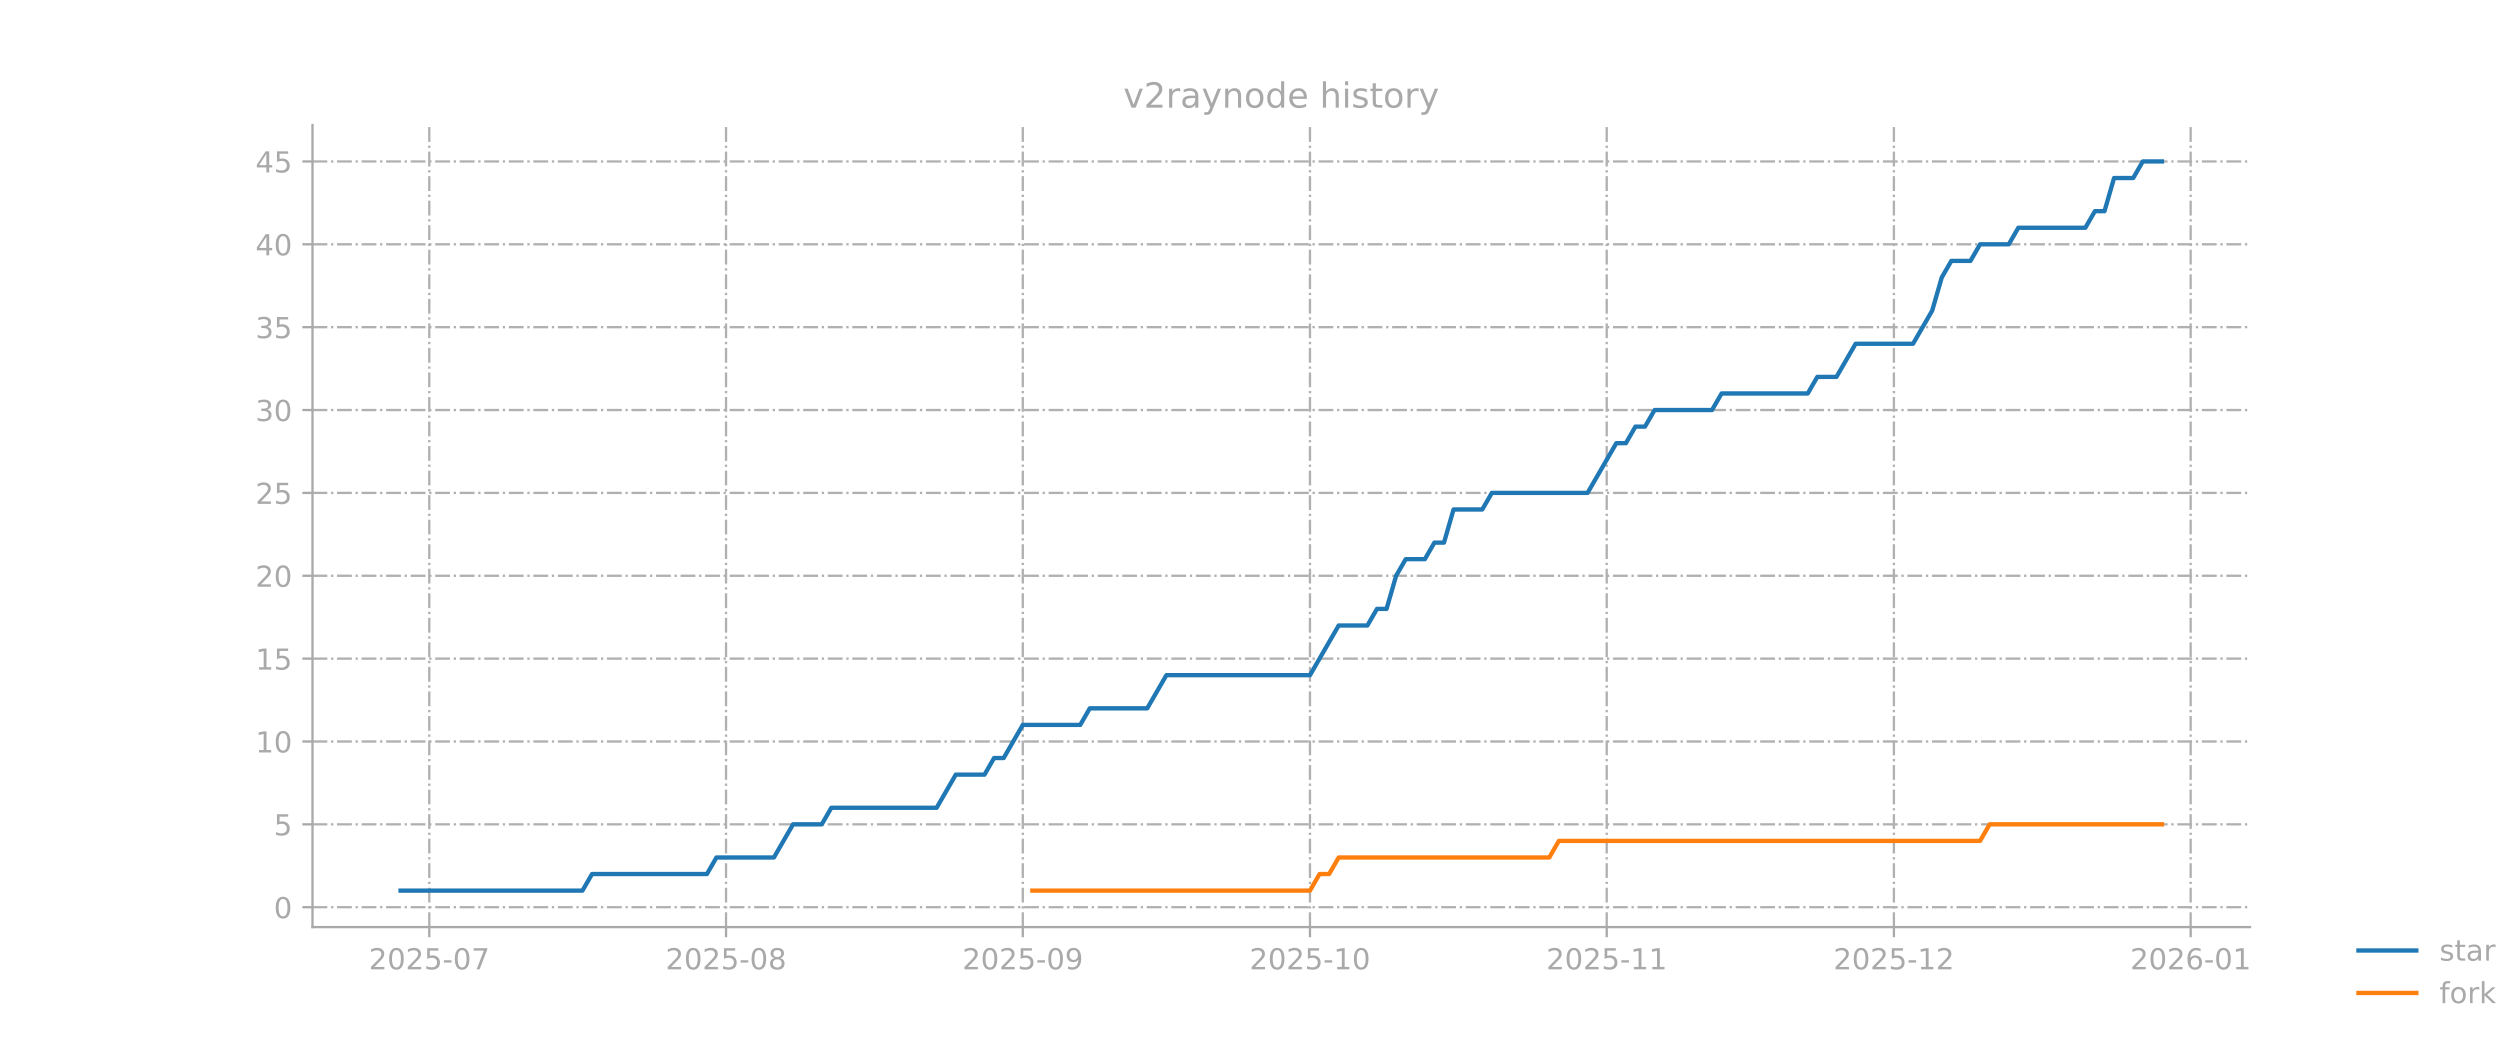
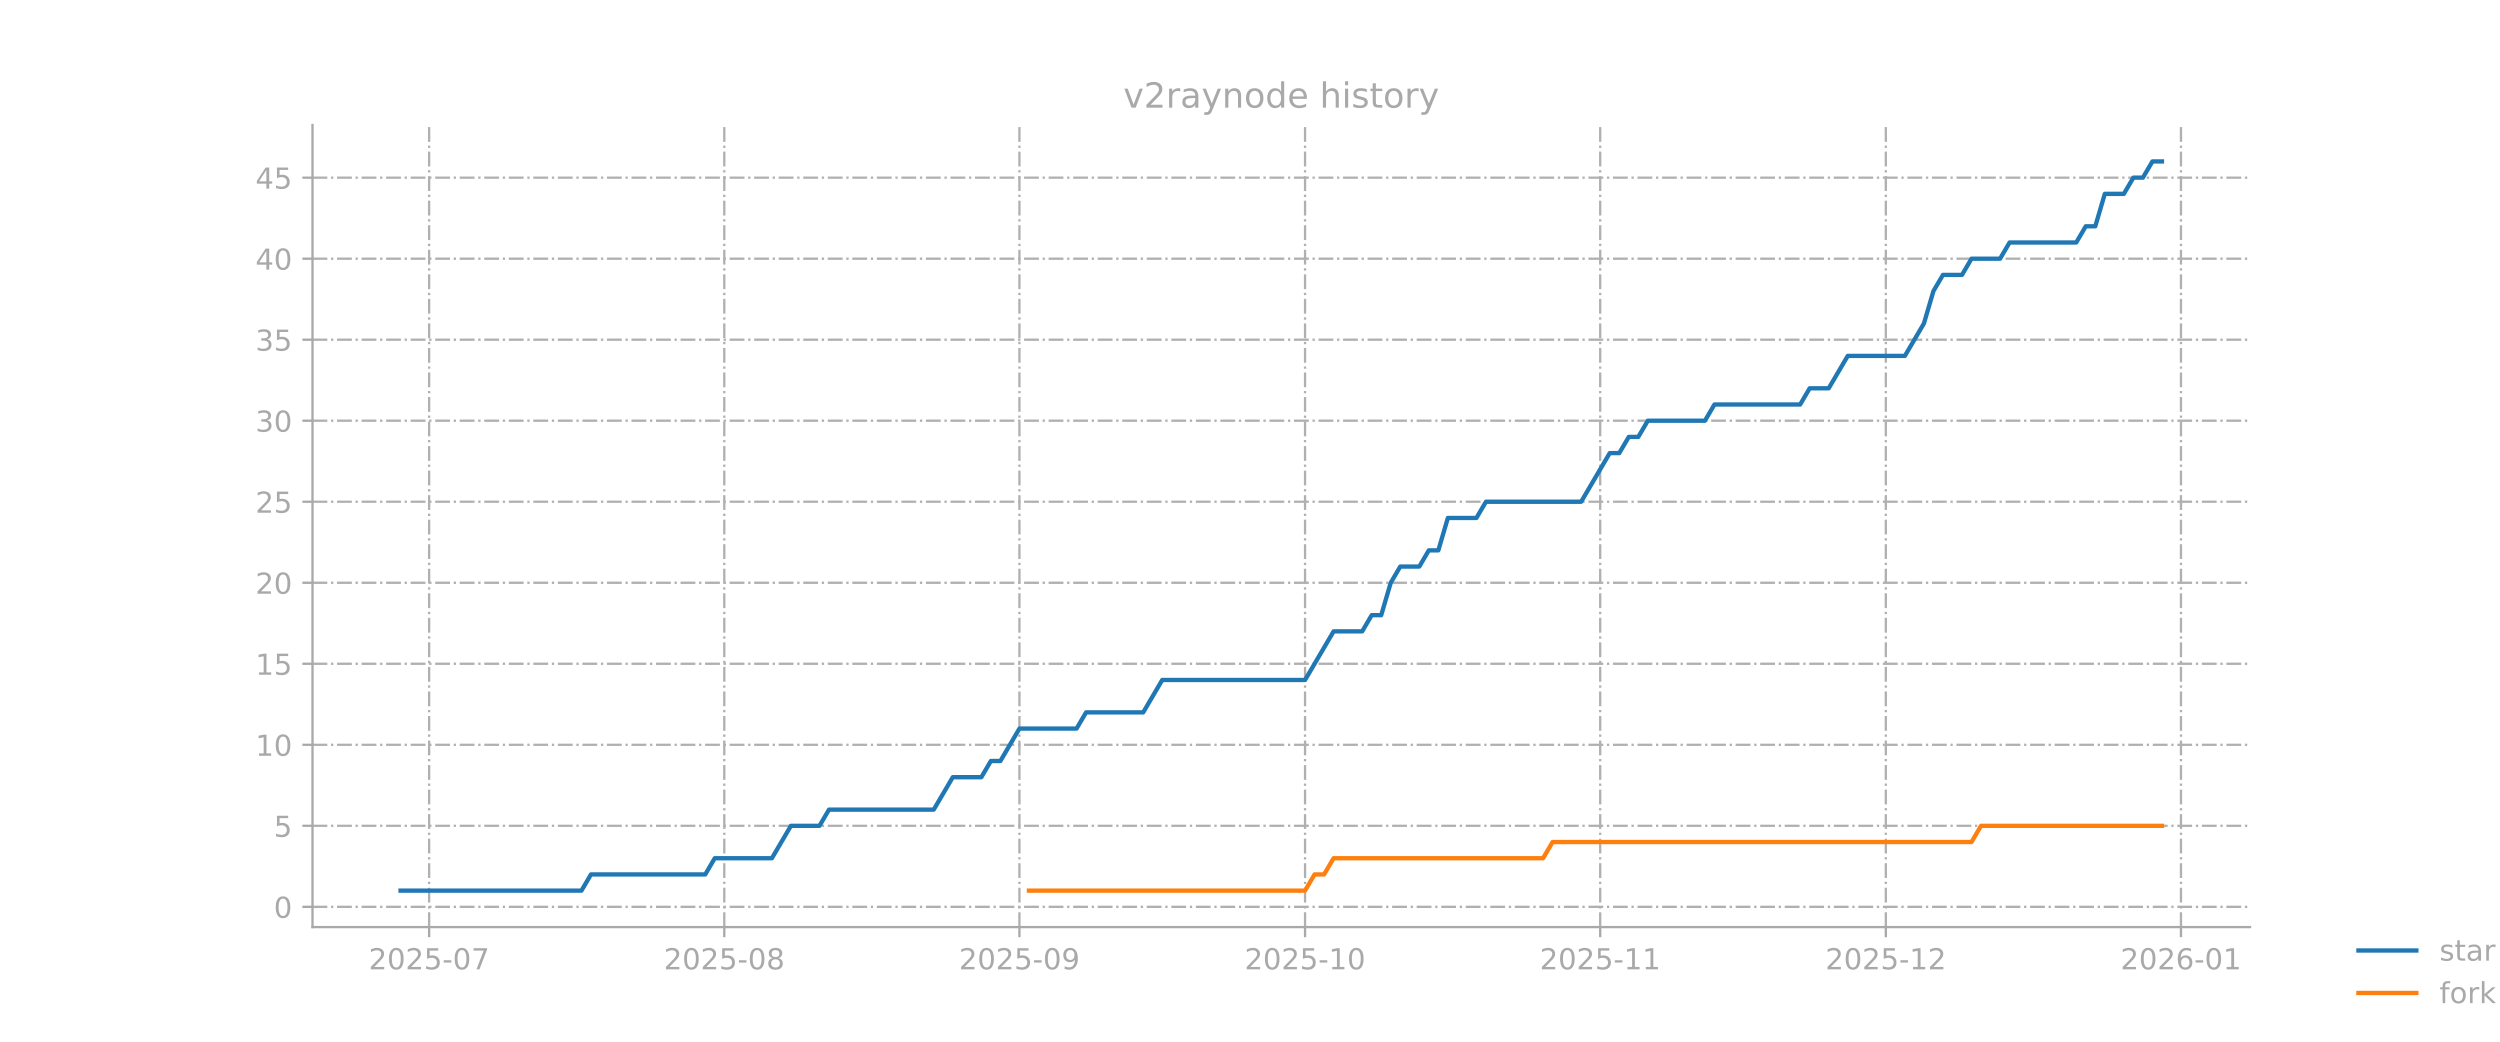
<svg xmlns="http://www.w3.org/2000/svg" xmlns:xlink="http://www.w3.org/1999/xlink" width="864pt" height="360pt" viewBox="0 0 864 360" version="1.1">
  <defs>
    <style type="text/css">*{stroke-linejoin: round; stroke-linecap: butt}</style>
  </defs>
  <g id="figure_1">
    <g id="patch_1">
      <path d="M 0 360  L 864 360  L 864 0  L 0 0  L 0 360  z " style="fill: none; opacity: 0" />
    </g>
    <g id="axes_1">
      <g id="patch_2">
        <path d="M 108 320.4  L 777.6 320.4  L 777.6 43.2  L 108 43.2  L 108 320.4  z " style="fill: none; opacity: 0" />
      </g>
      <g id="matplotlib.axis_1">
        <g id="xtick_1">
          <g id="line2d_1">
-             <path d="M 148.361 320.4  L 148.361 43.2  " clip-path="url(#p8a62790628)" style="fill: none; stroke-dasharray: 5.12,1.28,0.8,1.28; stroke-dashoffset: 0; stroke: #b0b0b0; stroke-width: 0.8" />
+             <path d="M 148.308 320.4  L 148.308 43.2  " clip-path="url(#pbd1500bad2)" style="fill: none; stroke-dasharray: 5.12,1.28,0.8,1.28; stroke-dashoffset: 0; stroke: #b0b0b0; stroke-width: 0.8" />
          </g>
          <g id="line2d_2">
            <defs>
-               <path id="m067565dea6" d="M 0 0  L 0 3.5  " style="stroke: #a9a9a9; stroke-width: 0.8" />
+               <path id="m9be3bf4bdf" d="M 0 0  L 0 3.5  " style="stroke: #a9a9a9; stroke-width: 0.8" />
            </defs>
            <g>
-               <use xlink:href="#m067565dea6" x="148.361" y="320.4" style="fill: #a9a9a9; stroke: #a9a9a9; stroke-width: 0.8" />
+               <use xlink:href="#m9be3bf4bdf" x="148.308" y="320.4" style="fill: #a9a9a9; stroke: #a9a9a9; stroke-width: 0.8" />
            </g>
          </g>
          <g id="text_1">
-             <g style="fill: #a9a9a9" transform="translate(127.4699 334.9984) scale(0.1 -0.1)">
+             <g style="fill: #a9a9a9" transform="translate(127.4162 334.9984) scale(0.1 -0.1)">
              <defs>
                <path id="DejaVuSans-32" d="M 1228 531  L 3431 531  L 3431 0  L 469 0  L 469 531  Q 828 903 1448 1529  Q 2069 2156 2228 2338  Q 2531 2678 2651 2914  Q 2772 3150 2772 3378  Q 2772 3750 2511 3984  Q 2250 4219 1831 4219  Q 1534 4219 1204 4116  Q 875 4013 500 3803  L 500 4441  Q 881 4594 1212 4672  Q 1544 4750 1819 4750  Q 2544 4750 2975 4387  Q 3406 4025 3406 3419  Q 3406 3131 3298 2873  Q 3191 2616 2906 2266  Q 2828 2175 2409 1742  Q 1991 1309 1228 531  z " transform="scale(0.015625)" />
                <path id="DejaVuSans-30" d="M 2034 4250  Q 1547 4250 1301 3770  Q 1056 3291 1056 2328  Q 1056 1369 1301 889  Q 1547 409 2034 409  Q 2525 409 2770 889  Q 3016 1369 3016 2328  Q 3016 3291 2770 3770  Q 2525 4250 2034 4250  z M 2034 4750  Q 2819 4750 3233 4129  Q 3647 3509 3647 2328  Q 3647 1150 3233 529  Q 2819 -91 2034 -91  Q 1250 -91 836 529  Q 422 1150 422 2328  Q 422 3509 836 4129  Q 1250 4750 2034 4750  z " transform="scale(0.015625)" />
                <path id="DejaVuSans-35" d="M 691 4666  L 3169 4666  L 3169 4134  L 1269 4134  L 1269 2991  Q 1406 3038 1543 3061  Q 1681 3084 1819 3084  Q 2600 3084 3056 2656  Q 3513 2228 3513 1497  Q 3513 744 3044 326  Q 2575 -91 1722 -91  Q 1428 -91 1123 -41  Q 819 9 494 109  L 494 744  Q 775 591 1075 516  Q 1375 441 1709 441  Q 2250 441 2565 725  Q 2881 1009 2881 1497  Q 2881 1984 2565 2268  Q 2250 2553 1709 2553  Q 1456 2553 1204 2497  Q 953 2441 691 2322  L 691 4666  z " transform="scale(0.015625)" />
                <path id="DejaVuSans-2d" d="M 313 2009  L 1997 2009  L 1997 1497  L 313 1497  L 313 2009  z " transform="scale(0.015625)" />
                <path id="DejaVuSans-37" d="M 525 4666  L 3525 4666  L 3525 4397  L 1831 0  L 1172 0  L 2766 4134  L 525 4134  L 525 4666  z " transform="scale(0.015625)" />
              </defs>
              <use xlink:href="#DejaVuSans-32" />
              <use xlink:href="#DejaVuSans-30" transform="translate(63.62305 0)" />
              <use xlink:href="#DejaVuSans-32" transform="translate(127.2461 0)" />
              <use xlink:href="#DejaVuSans-35" transform="translate(190.8691 0)" />
              <use xlink:href="#DejaVuSans-2d" transform="translate(254.4922 0)" />
              <use xlink:href="#DejaVuSans-30" transform="translate(290.5762 0)" />
              <use xlink:href="#DejaVuSans-37" transform="translate(354.1992 0)" />
            </g>
          </g>
        </g>
        <g id="xtick_2">
          <g id="line2d_3">
-             <path d="M 250.919 320.4  L 250.919 43.2  " clip-path="url(#p8a62790628)" style="fill: none; stroke-dasharray: 5.12,1.28,0.8,1.28; stroke-dashoffset: 0; stroke: #b0b0b0; stroke-width: 0.8" />
+             <path d="M 250.311 320.4  L 250.311 43.2  " clip-path="url(#pbd1500bad2)" style="fill: none; stroke-dasharray: 5.12,1.28,0.8,1.28; stroke-dashoffset: 0; stroke: #b0b0b0; stroke-width: 0.8" />
          </g>
          <g id="line2d_4">
            <g>
-               <use xlink:href="#m067565dea6" x="250.919" y="320.4" style="fill: #a9a9a9; stroke: #a9a9a9; stroke-width: 0.8" />
+               <use xlink:href="#m9be3bf4bdf" x="250.311" y="320.4" style="fill: #a9a9a9; stroke: #a9a9a9; stroke-width: 0.8" />
            </g>
          </g>
          <g id="text_2">
-             <g style="fill: #a9a9a9" transform="translate(230.0272 334.9984) scale(0.1 -0.1)">
+             <g style="fill: #a9a9a9" transform="translate(229.4192 334.9984) scale(0.1 -0.1)">
              <defs>
                <path id="DejaVuSans-38" d="M 2034 2216  Q 1584 2216 1326 1975  Q 1069 1734 1069 1313  Q 1069 891 1326 650  Q 1584 409 2034 409  Q 2484 409 2743 651  Q 3003 894 3003 1313  Q 3003 1734 2745 1975  Q 2488 2216 2034 2216  z M 1403 2484  Q 997 2584 770 2862  Q 544 3141 544 3541  Q 544 4100 942 4425  Q 1341 4750 2034 4750  Q 2731 4750 3128 4425  Q 3525 4100 3525 3541  Q 3525 3141 3298 2862  Q 3072 2584 2669 2484  Q 3125 2378 3379 2068  Q 3634 1759 3634 1313  Q 3634 634 3220 271  Q 2806 -91 2034 -91  Q 1263 -91 848 271  Q 434 634 434 1313  Q 434 1759 690 2068  Q 947 2378 1403 2484  z M 1172 3481  Q 1172 3119 1398 2916  Q 1625 2713 2034 2713  Q 2441 2713 2670 2916  Q 2900 3119 2900 3481  Q 2900 3844 2670 4047  Q 2441 4250 2034 4250  Q 1625 4250 1398 4047  Q 1172 3844 1172 3481  z " transform="scale(0.015625)" />
              </defs>
              <use xlink:href="#DejaVuSans-32" />
              <use xlink:href="#DejaVuSans-30" transform="translate(63.62305 0)" />
              <use xlink:href="#DejaVuSans-32" transform="translate(127.2461 0)" />
              <use xlink:href="#DejaVuSans-35" transform="translate(190.8691 0)" />
              <use xlink:href="#DejaVuSans-2d" transform="translate(254.4922 0)" />
              <use xlink:href="#DejaVuSans-30" transform="translate(290.5762 0)" />
              <use xlink:href="#DejaVuSans-38" transform="translate(354.1992 0)" />
            </g>
          </g>
        </g>
        <g id="xtick_3">
          <g id="line2d_5">
-             <path d="M 353.476 320.4  L 353.476 43.2  " clip-path="url(#p8a62790628)" style="fill: none; stroke-dasharray: 5.12,1.28,0.8,1.28; stroke-dashoffset: 0; stroke: #b0b0b0; stroke-width: 0.8" />
+             <path d="M 352.314 320.4  L 352.314 43.2  " clip-path="url(#pbd1500bad2)" style="fill: none; stroke-dasharray: 5.12,1.28,0.8,1.28; stroke-dashoffset: 0; stroke: #b0b0b0; stroke-width: 0.8" />
          </g>
          <g id="line2d_6">
            <g>
-               <use xlink:href="#m067565dea6" x="353.476" y="320.4" style="fill: #a9a9a9; stroke: #a9a9a9; stroke-width: 0.8" />
+               <use xlink:href="#m9be3bf4bdf" x="352.314" y="320.4" style="fill: #a9a9a9; stroke: #a9a9a9; stroke-width: 0.8" />
            </g>
          </g>
          <g id="text_3">
-             <g style="fill: #a9a9a9" transform="translate(332.5845 334.9984) scale(0.1 -0.1)">
+             <g style="fill: #a9a9a9" transform="translate(331.4221 334.9984) scale(0.1 -0.1)">
              <defs>
                <path id="DejaVuSans-39" d="M 703 97  L 703 672  Q 941 559 1184 500  Q 1428 441 1663 441  Q 2288 441 2617 861  Q 2947 1281 2994 2138  Q 2813 1869 2534 1725  Q 2256 1581 1919 1581  Q 1219 1581 811 2004  Q 403 2428 403 3163  Q 403 3881 828 4315  Q 1253 4750 1959 4750  Q 2769 4750 3195 4129  Q 3622 3509 3622 2328  Q 3622 1225 3098 567  Q 2575 -91 1691 -91  Q 1453 -91 1209 -44  Q 966 3 703 97  z M 1959 2075  Q 2384 2075 2632 2365  Q 2881 2656 2881 3163  Q 2881 3666 2632 3958  Q 2384 4250 1959 4250  Q 1534 4250 1286 3958  Q 1038 3666 1038 3163  Q 1038 2656 1286 2365  Q 1534 2075 1959 2075  z " transform="scale(0.015625)" />
              </defs>
              <use xlink:href="#DejaVuSans-32" />
              <use xlink:href="#DejaVuSans-30" transform="translate(63.62305 0)" />
              <use xlink:href="#DejaVuSans-32" transform="translate(127.2461 0)" />
              <use xlink:href="#DejaVuSans-35" transform="translate(190.8691 0)" />
              <use xlink:href="#DejaVuSans-2d" transform="translate(254.4922 0)" />
              <use xlink:href="#DejaVuSans-30" transform="translate(290.5762 0)" />
              <use xlink:href="#DejaVuSans-39" transform="translate(354.1992 0)" />
            </g>
          </g>
        </g>
        <g id="xtick_4">
          <g id="line2d_7">
-             <path d="M 452.725 320.4  L 452.725 43.2  " clip-path="url(#p8a62790628)" style="fill: none; stroke-dasharray: 5.12,1.28,0.8,1.28; stroke-dashoffset: 0; stroke: #b0b0b0; stroke-width: 0.8" />
+             <path d="M 451.026 320.4  L 451.026 43.2  " clip-path="url(#pbd1500bad2)" style="fill: none; stroke-dasharray: 5.12,1.28,0.8,1.28; stroke-dashoffset: 0; stroke: #b0b0b0; stroke-width: 0.8" />
          </g>
          <g id="line2d_8">
            <g>
-               <use xlink:href="#m067565dea6" x="452.725" y="320.4" style="fill: #a9a9a9; stroke: #a9a9a9; stroke-width: 0.8" />
+               <use xlink:href="#m9be3bf4bdf" x="451.026" y="320.4" style="fill: #a9a9a9; stroke: #a9a9a9; stroke-width: 0.8" />
            </g>
          </g>
          <g id="text_4">
-             <g style="fill: #a9a9a9" transform="translate(431.8335 334.9984) scale(0.1 -0.1)">
+             <g style="fill: #a9a9a9" transform="translate(430.1346 334.9984) scale(0.1 -0.1)">
              <defs>
                <path id="DejaVuSans-31" d="M 794 531  L 1825 531  L 1825 4091  L 703 3866  L 703 4441  L 1819 4666  L 2450 4666  L 2450 531  L 3481 531  L 3481 0  L 794 0  L 794 531  z " transform="scale(0.015625)" />
              </defs>
              <use xlink:href="#DejaVuSans-32" />
              <use xlink:href="#DejaVuSans-30" transform="translate(63.62305 0)" />
              <use xlink:href="#DejaVuSans-32" transform="translate(127.2461 0)" />
              <use xlink:href="#DejaVuSans-35" transform="translate(190.8691 0)" />
              <use xlink:href="#DejaVuSans-2d" transform="translate(254.4922 0)" />
              <use xlink:href="#DejaVuSans-31" transform="translate(290.5762 0)" />
              <use xlink:href="#DejaVuSans-30" transform="translate(354.1992 0)" />
            </g>
          </g>
        </g>
        <g id="xtick_5">
          <g id="line2d_9">
-             <path d="M 555.282 320.4  L 555.282 43.2  " clip-path="url(#p8a62790628)" style="fill: none; stroke-dasharray: 5.12,1.28,0.8,1.28; stroke-dashoffset: 0; stroke: #b0b0b0; stroke-width: 0.8" />
+             <path d="M 553.029 320.4  L 553.029 43.2  " clip-path="url(#pbd1500bad2)" style="fill: none; stroke-dasharray: 5.12,1.28,0.8,1.28; stroke-dashoffset: 0; stroke: #b0b0b0; stroke-width: 0.8" />
          </g>
          <g id="line2d_10">
            <g>
-               <use xlink:href="#m067565dea6" x="555.282" y="320.4" style="fill: #a9a9a9; stroke: #a9a9a9; stroke-width: 0.8" />
+               <use xlink:href="#m9be3bf4bdf" x="553.029" y="320.4" style="fill: #a9a9a9; stroke: #a9a9a9; stroke-width: 0.8" />
            </g>
          </g>
          <g id="text_5">
-             <g style="fill: #a9a9a9" transform="translate(534.3908 334.9984) scale(0.1 -0.1)">
+             <g style="fill: #a9a9a9" transform="translate(532.1376 334.9984) scale(0.1 -0.1)">
              <use xlink:href="#DejaVuSans-32" />
              <use xlink:href="#DejaVuSans-30" transform="translate(63.62305 0)" />
              <use xlink:href="#DejaVuSans-32" transform="translate(127.2461 0)" />
              <use xlink:href="#DejaVuSans-35" transform="translate(190.8691 0)" />
              <use xlink:href="#DejaVuSans-2d" transform="translate(254.4922 0)" />
              <use xlink:href="#DejaVuSans-31" transform="translate(290.5762 0)" />
              <use xlink:href="#DejaVuSans-31" transform="translate(354.1992 0)" />
            </g>
          </g>
        </g>
        <g id="xtick_6">
          <g id="line2d_11">
-             <path d="M 654.531 320.4  L 654.531 43.2  " clip-path="url(#p8a62790628)" style="fill: none; stroke-dasharray: 5.12,1.28,0.8,1.28; stroke-dashoffset: 0; stroke: #b0b0b0; stroke-width: 0.8" />
+             <path d="M 651.742 320.4  L 651.742 43.2  " clip-path="url(#pbd1500bad2)" style="fill: none; stroke-dasharray: 5.12,1.28,0.8,1.28; stroke-dashoffset: 0; stroke: #b0b0b0; stroke-width: 0.8" />
          </g>
          <g id="line2d_12">
            <g>
-               <use xlink:href="#m067565dea6" x="654.531" y="320.4" style="fill: #a9a9a9; stroke: #a9a9a9; stroke-width: 0.8" />
+               <use xlink:href="#m9be3bf4bdf" x="651.742" y="320.4" style="fill: #a9a9a9; stroke: #a9a9a9; stroke-width: 0.8" />
            </g>
          </g>
          <g id="text_6">
-             <g style="fill: #a9a9a9" transform="translate(633.6398 334.9984) scale(0.1 -0.1)">
+             <g style="fill: #a9a9a9" transform="translate(630.8501 334.9984) scale(0.1 -0.1)">
              <use xlink:href="#DejaVuSans-32" />
              <use xlink:href="#DejaVuSans-30" transform="translate(63.62305 0)" />
              <use xlink:href="#DejaVuSans-32" transform="translate(127.2461 0)" />
              <use xlink:href="#DejaVuSans-35" transform="translate(190.8691 0)" />
              <use xlink:href="#DejaVuSans-2d" transform="translate(254.4922 0)" />
              <use xlink:href="#DejaVuSans-31" transform="translate(290.5762 0)" />
              <use xlink:href="#DejaVuSans-32" transform="translate(354.1992 0)" />
            </g>
          </g>
        </g>
        <g id="xtick_7">
          <g id="line2d_13">
-             <path d="M 757.089 320.4  L 757.089 43.2  " clip-path="url(#p8a62790628)" style="fill: none; stroke-dasharray: 5.12,1.28,0.8,1.28; stroke-dashoffset: 0; stroke: #b0b0b0; stroke-width: 0.8" />
+             <path d="M 753.744 320.4  L 753.744 43.2  " clip-path="url(#pbd1500bad2)" style="fill: none; stroke-dasharray: 5.12,1.28,0.8,1.28; stroke-dashoffset: 0; stroke: #b0b0b0; stroke-width: 0.8" />
          </g>
          <g id="line2d_14">
            <g>
-               <use xlink:href="#m067565dea6" x="757.089" y="320.4" style="fill: #a9a9a9; stroke: #a9a9a9; stroke-width: 0.8" />
+               <use xlink:href="#m9be3bf4bdf" x="753.744" y="320.4" style="fill: #a9a9a9; stroke: #a9a9a9; stroke-width: 0.8" />
            </g>
          </g>
          <g id="text_7">
-             <g style="fill: #a9a9a9" transform="translate(736.1971 334.9984) scale(0.1 -0.1)">
+             <g style="fill: #a9a9a9" transform="translate(732.8531 334.9984) scale(0.1 -0.1)">
              <defs>
                <path id="DejaVuSans-36" d="M 2113 2584  Q 1688 2584 1439 2293  Q 1191 2003 1191 1497  Q 1191 994 1439 701  Q 1688 409 2113 409  Q 2538 409 2786 701  Q 3034 994 3034 1497  Q 3034 2003 2786 2293  Q 2538 2584 2113 2584  z M 3366 4563  L 3366 3988  Q 3128 4100 2886 4159  Q 2644 4219 2406 4219  Q 1781 4219 1451 3797  Q 1122 3375 1075 2522  Q 1259 2794 1537 2939  Q 1816 3084 2150 3084  Q 2853 3084 3261 2657  Q 3669 2231 3669 1497  Q 3669 778 3244 343  Q 2819 -91 2113 -91  Q 1303 -91 875 529  Q 447 1150 447 2328  Q 447 3434 972 4092  Q 1497 4750 2381 4750  Q 2619 4750 2861 4703  Q 3103 4656 3366 4563  z " transform="scale(0.015625)" />
              </defs>
              <use xlink:href="#DejaVuSans-32" />
              <use xlink:href="#DejaVuSans-30" transform="translate(63.62305 0)" />
              <use xlink:href="#DejaVuSans-32" transform="translate(127.2461 0)" />
              <use xlink:href="#DejaVuSans-36" transform="translate(190.8691 0)" />
              <use xlink:href="#DejaVuSans-2d" transform="translate(254.4922 0)" />
              <use xlink:href="#DejaVuSans-30" transform="translate(290.5762 0)" />
              <use xlink:href="#DejaVuSans-31" transform="translate(354.1992 0)" />
            </g>
          </g>
        </g>
      </g>
      <g id="matplotlib.axis_2">
        <g id="ytick_1">
          <g id="line2d_15">
-             <path d="M 108 313.527  L 777.6 313.527  " clip-path="url(#p8a62790628)" style="fill: none; stroke-dasharray: 5.12,1.28,0.8,1.28; stroke-dashoffset: 0; stroke: #b0b0b0; stroke-width: 0.8" />
+             <path d="M 108 313.4  L 777.6 313.4  " clip-path="url(#pbd1500bad2)" style="fill: none; stroke-dasharray: 5.12,1.28,0.8,1.28; stroke-dashoffset: 0; stroke: #b0b0b0; stroke-width: 0.8" />
          </g>
          <g id="line2d_16">
            <defs>
-               <path id="mff12e1a085" d="M 0 0  L -3.5 0  " style="stroke: #a9a9a9; stroke-width: 0.8" />
+               <path id="m3cf3a44588" d="M 0 0  L -3.5 0  " style="stroke: #a9a9a9; stroke-width: 0.8" />
            </defs>
            <g>
-               <use xlink:href="#mff12e1a085" x="108" y="313.527" style="fill: #a9a9a9; stroke: #a9a9a9; stroke-width: 0.8" />
+               <use xlink:href="#m3cf3a44588" x="108" y="313.4" style="fill: #a9a9a9; stroke: #a9a9a9; stroke-width: 0.8" />
            </g>
          </g>
          <g id="text_8">
-             <g style="fill: #a9a9a9" transform="translate(94.6375 317.3265) scale(0.1 -0.1)">
+             <g style="fill: #a9a9a9" transform="translate(94.6375 317.1992) scale(0.1 -0.1)">
              <use xlink:href="#DejaVuSans-30" />
            </g>
          </g>
        </g>
        <g id="ytick_2">
          <g id="line2d_17">
-             <path d="M 108 284.891  L 777.6 284.891  " clip-path="url(#p8a62790628)" style="fill: none; stroke-dasharray: 5.12,1.28,0.8,1.28; stroke-dashoffset: 0; stroke: #b0b0b0; stroke-width: 0.8" />
+             <path d="M 108 285.4  L 777.6 285.4  " clip-path="url(#pbd1500bad2)" style="fill: none; stroke-dasharray: 5.12,1.28,0.8,1.28; stroke-dashoffset: 0; stroke: #b0b0b0; stroke-width: 0.8" />
          </g>
          <g id="line2d_18">
            <g>
-               <use xlink:href="#mff12e1a085" x="108" y="284.891" style="fill: #a9a9a9; stroke: #a9a9a9; stroke-width: 0.8" />
+               <use xlink:href="#m3cf3a44588" x="108" y="285.4" style="fill: #a9a9a9; stroke: #a9a9a9; stroke-width: 0.8" />
            </g>
          </g>
          <g id="text_9">
-             <g style="fill: #a9a9a9" transform="translate(94.6375 288.6901) scale(0.1 -0.1)">
+             <g style="fill: #a9a9a9" transform="translate(94.6375 289.1992) scale(0.1 -0.1)">
              <use xlink:href="#DejaVuSans-35" />
            </g>
          </g>
        </g>
        <g id="ytick_3">
          <g id="line2d_19">
-             <path d="M 108 256.255  L 777.6 256.255  " clip-path="url(#p8a62790628)" style="fill: none; stroke-dasharray: 5.12,1.28,0.8,1.28; stroke-dashoffset: 0; stroke: #b0b0b0; stroke-width: 0.8" />
+             <path d="M 108 257.4  L 777.6 257.4  " clip-path="url(#pbd1500bad2)" style="fill: none; stroke-dasharray: 5.12,1.28,0.8,1.28; stroke-dashoffset: 0; stroke: #b0b0b0; stroke-width: 0.8" />
          </g>
          <g id="line2d_20">
            <g>
-               <use xlink:href="#mff12e1a085" x="108" y="256.255" style="fill: #a9a9a9; stroke: #a9a9a9; stroke-width: 0.8" />
+               <use xlink:href="#m3cf3a44588" x="108" y="257.4" style="fill: #a9a9a9; stroke: #a9a9a9; stroke-width: 0.8" />
            </g>
          </g>
          <g id="text_10">
-             <g style="fill: #a9a9a9" transform="translate(88.275 260.0538) scale(0.1 -0.1)">
+             <g style="fill: #a9a9a9" transform="translate(88.275 261.1992) scale(0.1 -0.1)">
              <use xlink:href="#DejaVuSans-31" />
              <use xlink:href="#DejaVuSans-30" transform="translate(63.62305 0)" />
            </g>
          </g>
        </g>
        <g id="ytick_4">
          <g id="line2d_21">
-             <path d="M 108 227.618  L 777.6 227.618  " clip-path="url(#p8a62790628)" style="fill: none; stroke-dasharray: 5.12,1.28,0.8,1.28; stroke-dashoffset: 0; stroke: #b0b0b0; stroke-width: 0.8" />
+             <path d="M 108 229.4  L 777.6 229.4  " clip-path="url(#pbd1500bad2)" style="fill: none; stroke-dasharray: 5.12,1.28,0.8,1.28; stroke-dashoffset: 0; stroke: #b0b0b0; stroke-width: 0.8" />
          </g>
          <g id="line2d_22">
            <g>
-               <use xlink:href="#mff12e1a085" x="108" y="227.618" style="fill: #a9a9a9; stroke: #a9a9a9; stroke-width: 0.8" />
+               <use xlink:href="#m3cf3a44588" x="108" y="229.4" style="fill: #a9a9a9; stroke: #a9a9a9; stroke-width: 0.8" />
            </g>
          </g>
          <g id="text_11">
-             <g style="fill: #a9a9a9" transform="translate(88.275 231.4174) scale(0.1 -0.1)">
+             <g style="fill: #a9a9a9" transform="translate(88.275 233.1992) scale(0.1 -0.1)">
              <use xlink:href="#DejaVuSans-31" />
              <use xlink:href="#DejaVuSans-35" transform="translate(63.62305 0)" />
            </g>
          </g>
        </g>
        <g id="ytick_5">
          <g id="line2d_23">
-             <path d="M 108 198.982  L 777.6 198.982  " clip-path="url(#p8a62790628)" style="fill: none; stroke-dasharray: 5.12,1.28,0.8,1.28; stroke-dashoffset: 0; stroke: #b0b0b0; stroke-width: 0.8" />
+             <path d="M 108 201.4  L 777.6 201.4  " clip-path="url(#pbd1500bad2)" style="fill: none; stroke-dasharray: 5.12,1.28,0.8,1.28; stroke-dashoffset: 0; stroke: #b0b0b0; stroke-width: 0.8" />
          </g>
          <g id="line2d_24">
            <g>
-               <use xlink:href="#mff12e1a085" x="108" y="198.982" style="fill: #a9a9a9; stroke: #a9a9a9; stroke-width: 0.8" />
+               <use xlink:href="#m3cf3a44588" x="108" y="201.4" style="fill: #a9a9a9; stroke: #a9a9a9; stroke-width: 0.8" />
            </g>
          </g>
          <g id="text_12">
-             <g style="fill: #a9a9a9" transform="translate(88.275 202.781) scale(0.1 -0.1)">
+             <g style="fill: #a9a9a9" transform="translate(88.275 205.1992) scale(0.1 -0.1)">
              <use xlink:href="#DejaVuSans-32" />
              <use xlink:href="#DejaVuSans-30" transform="translate(63.62305 0)" />
            </g>
          </g>
        </g>
        <g id="ytick_6">
          <g id="line2d_25">
-             <path d="M 108 170.345  L 777.6 170.345  " clip-path="url(#p8a62790628)" style="fill: none; stroke-dasharray: 5.12,1.28,0.8,1.28; stroke-dashoffset: 0; stroke: #b0b0b0; stroke-width: 0.8" />
+             <path d="M 108 173.4  L 777.6 173.4  " clip-path="url(#pbd1500bad2)" style="fill: none; stroke-dasharray: 5.12,1.28,0.8,1.28; stroke-dashoffset: 0; stroke: #b0b0b0; stroke-width: 0.8" />
          </g>
          <g id="line2d_26">
            <g>
-               <use xlink:href="#mff12e1a085" x="108" y="170.345" style="fill: #a9a9a9; stroke: #a9a9a9; stroke-width: 0.8" />
+               <use xlink:href="#m3cf3a44588" x="108" y="173.4" style="fill: #a9a9a9; stroke: #a9a9a9; stroke-width: 0.8" />
            </g>
          </g>
          <g id="text_13">
-             <g style="fill: #a9a9a9" transform="translate(88.275 174.1447) scale(0.1 -0.1)">
+             <g style="fill: #a9a9a9" transform="translate(88.275 177.1992) scale(0.1 -0.1)">
              <use xlink:href="#DejaVuSans-32" />
              <use xlink:href="#DejaVuSans-35" transform="translate(63.62305 0)" />
            </g>
          </g>
        </g>
        <g id="ytick_7">
          <g id="line2d_27">
-             <path d="M 108 141.709  L 777.6 141.709  " clip-path="url(#p8a62790628)" style="fill: none; stroke-dasharray: 5.12,1.28,0.8,1.28; stroke-dashoffset: 0; stroke: #b0b0b0; stroke-width: 0.8" />
+             <path d="M 108 145.4  L 777.6 145.4  " clip-path="url(#pbd1500bad2)" style="fill: none; stroke-dasharray: 5.12,1.28,0.8,1.28; stroke-dashoffset: 0; stroke: #b0b0b0; stroke-width: 0.8" />
          </g>
          <g id="line2d_28">
            <g>
-               <use xlink:href="#mff12e1a085" x="108" y="141.709" style="fill: #a9a9a9; stroke: #a9a9a9; stroke-width: 0.8" />
+               <use xlink:href="#m3cf3a44588" x="108" y="145.4" style="fill: #a9a9a9; stroke: #a9a9a9; stroke-width: 0.8" />
            </g>
          </g>
          <g id="text_14">
-             <g style="fill: #a9a9a9" transform="translate(88.275 145.5083) scale(0.1 -0.1)">
+             <g style="fill: #a9a9a9" transform="translate(88.275 149.1992) scale(0.1 -0.1)">
              <defs>
                <path id="DejaVuSans-33" d="M 2597 2516  Q 3050 2419 3304 2112  Q 3559 1806 3559 1356  Q 3559 666 3084 287  Q 2609 -91 1734 -91  Q 1441 -91 1130 -33  Q 819 25 488 141  L 488 750  Q 750 597 1062 519  Q 1375 441 1716 441  Q 2309 441 2620 675  Q 2931 909 2931 1356  Q 2931 1769 2642 2001  Q 2353 2234 1838 2234  L 1294 2234  L 1294 2753  L 1863 2753  Q 2328 2753 2575 2939  Q 2822 3125 2822 3475  Q 2822 3834 2567 4026  Q 2313 4219 1838 4219  Q 1578 4219 1281 4162  Q 984 4106 628 3988  L 628 4550  Q 988 4650 1302 4700  Q 1616 4750 1894 4750  Q 2613 4750 3031 4423  Q 3450 4097 3450 3541  Q 3450 3153 3228 2886  Q 3006 2619 2597 2516  z " transform="scale(0.015625)" />
              </defs>
              <use xlink:href="#DejaVuSans-33" />
              <use xlink:href="#DejaVuSans-30" transform="translate(63.62305 0)" />
            </g>
          </g>
        </g>
        <g id="ytick_8">
          <g id="line2d_29">
-             <path d="M 108 113.073  L 777.6 113.073  " clip-path="url(#p8a62790628)" style="fill: none; stroke-dasharray: 5.12,1.28,0.8,1.28; stroke-dashoffset: 0; stroke: #b0b0b0; stroke-width: 0.8" />
+             <path d="M 108 117.4  L 777.6 117.4  " clip-path="url(#pbd1500bad2)" style="fill: none; stroke-dasharray: 5.12,1.28,0.8,1.28; stroke-dashoffset: 0; stroke: #b0b0b0; stroke-width: 0.8" />
          </g>
          <g id="line2d_30">
            <g>
-               <use xlink:href="#mff12e1a085" x="108" y="113.073" style="fill: #a9a9a9; stroke: #a9a9a9; stroke-width: 0.8" />
+               <use xlink:href="#m3cf3a44588" x="108" y="117.4" style="fill: #a9a9a9; stroke: #a9a9a9; stroke-width: 0.8" />
            </g>
          </g>
          <g id="text_15">
-             <g style="fill: #a9a9a9" transform="translate(88.275 116.8719) scale(0.1 -0.1)">
+             <g style="fill: #a9a9a9" transform="translate(88.275 121.1992) scale(0.1 -0.1)">
              <use xlink:href="#DejaVuSans-33" />
              <use xlink:href="#DejaVuSans-35" transform="translate(63.62305 0)" />
            </g>
          </g>
        </g>
        <g id="ytick_9">
          <g id="line2d_31">
-             <path d="M 108 84.436  L 777.6 84.436  " clip-path="url(#p8a62790628)" style="fill: none; stroke-dasharray: 5.12,1.28,0.8,1.28; stroke-dashoffset: 0; stroke: #b0b0b0; stroke-width: 0.8" />
+             <path d="M 108 89.4  L 777.6 89.4  " clip-path="url(#pbd1500bad2)" style="fill: none; stroke-dasharray: 5.12,1.28,0.8,1.28; stroke-dashoffset: 0; stroke: #b0b0b0; stroke-width: 0.8" />
          </g>
          <g id="line2d_32">
            <g>
-               <use xlink:href="#mff12e1a085" x="108" y="84.436" style="fill: #a9a9a9; stroke: #a9a9a9; stroke-width: 0.8" />
+               <use xlink:href="#m3cf3a44588" x="108" y="89.4" style="fill: #a9a9a9; stroke: #a9a9a9; stroke-width: 0.8" />
            </g>
          </g>
          <g id="text_16">
-             <g style="fill: #a9a9a9" transform="translate(88.275 88.23558) scale(0.1 -0.1)">
+             <g style="fill: #a9a9a9" transform="translate(88.275 93.19922) scale(0.1 -0.1)">
              <defs>
                <path id="DejaVuSans-34" d="M 2419 4116  L 825 1625  L 2419 1625  L 2419 4116  z M 2253 4666  L 3047 4666  L 3047 1625  L 3713 1625  L 3713 1100  L 3047 1100  L 3047 0  L 2419 0  L 2419 1100  L 313 1100  L 313 1709  L 2253 4666  z " transform="scale(0.015625)" />
              </defs>
              <use xlink:href="#DejaVuSans-34" />
              <use xlink:href="#DejaVuSans-30" transform="translate(63.62305 0)" />
            </g>
          </g>
        </g>
        <g id="ytick_10">
          <g id="line2d_33">
-             <path d="M 108 55.8  L 777.6 55.8  " clip-path="url(#p8a62790628)" style="fill: none; stroke-dasharray: 5.12,1.28,0.8,1.28; stroke-dashoffset: 0; stroke: #b0b0b0; stroke-width: 0.8" />
+             <path d="M 108 61.4  L 777.6 61.4  " clip-path="url(#pbd1500bad2)" style="fill: none; stroke-dasharray: 5.12,1.28,0.8,1.28; stroke-dashoffset: 0; stroke: #b0b0b0; stroke-width: 0.8" />
          </g>
          <g id="line2d_34">
            <g>
-               <use xlink:href="#mff12e1a085" x="108" y="55.8" style="fill: #a9a9a9; stroke: #a9a9a9; stroke-width: 0.8" />
+               <use xlink:href="#m3cf3a44588" x="108" y="61.4" style="fill: #a9a9a9; stroke: #a9a9a9; stroke-width: 0.8" />
            </g>
          </g>
          <g id="text_17">
-             <g style="fill: #a9a9a9" transform="translate(88.275 59.59922) scale(0.1 -0.1)">
+             <g style="fill: #a9a9a9" transform="translate(88.275 65.19922) scale(0.1 -0.1)">
              <use xlink:href="#DejaVuSans-34" />
              <use xlink:href="#DejaVuSans-35" transform="translate(63.62305 0)" />
            </g>
          </g>
        </g>
      </g>
      <g id="line2d_35">
-         <path d="M 138.436 307.8  L 201.294 307.8  L 204.602 302.073  L 244.302 302.073  L 247.61 296.345  L 267.46 296.345  L 274.077 284.891  L 284.002 284.891  L 287.31 279.164  L 323.701 279.164  L 330.318 267.709  L 340.243 267.709  L 343.551 261.982  L 346.859 261.982  L 353.476 250.527  L 373.326 250.527  L 376.634 244.8  L 396.484 244.8  L 403.1 233.345  L 452.725 233.345  L 462.65 216.164  L 472.575 216.164  L 475.883 210.436  L 479.191 210.436  L 482.5 198.982  L 485.808 193.255  L 492.425 193.255  L 495.733 187.527  L 499.041 187.527  L 502.349 176.073  L 512.274 176.073  L 515.583 170.345  L 548.666 170.345  L 558.591 153.164  L 561.899 153.164  L 565.207 147.436  L 568.515 147.436  L 571.824 141.709  L 591.674 141.709  L 594.982 135.982  L 624.757 135.982  L 628.065 130.255  L 634.681 130.255  L 641.298 118.8  L 661.148 118.8  L 667.764 107.345  L 671.073 95.891  L 674.381 90.164  L 680.998 90.164  L 684.306 84.436  L 694.231 84.436  L 697.539 78.709  L 720.697 78.709  L 724.006 72.982  L 727.314 72.982  L 730.622 61.527  L 737.239 61.527  L 740.547 55.8  L 747.164 55.8  L 747.164 55.8  " clip-path="url(#p8a62790628)" style="fill: none; stroke: #1f77b4; stroke-width: 1.5; stroke-linecap: square" />
+         <path d="M 138.436 307.8  L 200.954 307.8  L 204.245 302.2  L 243.73 302.2  L 247.02 296.6  L 266.763 296.6  L 273.343 285.4  L 283.215 285.4  L 286.505 279.8  L 322.7 279.8  L 329.281 268.6  L 339.152 268.6  L 342.442 263  L 345.733 263  L 352.314 251.8  L 372.056 251.8  L 375.346 246.2  L 395.089 246.2  L 401.67 235  L 451.026 235  L 460.897 218.2  L 470.769 218.2  L 474.059 212.6  L 477.349 212.6  L 480.64 201.4  L 483.93 195.8  L 490.511 195.8  L 493.801 190.2  L 497.092 190.2  L 500.382 179  L 510.254 179  L 513.544 173.4  L 546.448 173.4  L 556.319 156.6  L 559.61 156.6  L 562.9 151  L 566.191 151  L 569.481 145.4  L 589.224 145.4  L 592.514 139.8  L 622.128 139.8  L 625.418 134.2  L 631.999 134.2  L 638.58 123  L 658.322 123  L 664.903 111.8  L 668.194 100.6  L 671.484 95  L 678.065 95  L 681.355 89.4  L 691.227 89.4  L 694.517 83.8  L 717.55 83.8  L 720.84 78.2  L 724.131 78.2  L 727.421 67  L 734.002 67  L 737.292 61.4  L 740.583 61.4  L 743.873 55.8  L 747.164 55.8  L 747.164 55.8  " clip-path="url(#pbd1500bad2)" style="fill: none; stroke: #1f77b4; stroke-width: 1.5; stroke-linecap: square" />
      </g>
      <g id="line2d_36">
-         <path d="M 356.784 307.8  L 360.092 307.8  L 363.401 307.8  L 366.709 307.8  L 370.017 307.8  L 373.326 307.8  L 376.634 307.8  L 379.942 307.8  L 383.251 307.8  L 386.559 307.8  L 389.867 307.8  L 393.175 307.8  L 396.484 307.8  L 399.792 307.8  L 403.1 307.8  L 406.409 307.8  L 409.717 307.8  L 413.025 307.8  L 416.334 307.8  L 419.642 307.8  L 422.95 307.8  L 426.258 307.8  L 429.567 307.8  L 432.875 307.8  L 436.183 307.8  L 439.492 307.8  L 442.8 307.8  L 446.108 307.8  L 449.417 307.8  L 452.725 307.8  L 456.033 302.073  L 459.342 302.073  L 462.65 296.345  L 465.958 296.345  L 469.266 296.345  L 472.575 296.345  L 475.883 296.345  L 479.191 296.345  L 482.5 296.345  L 485.808 296.345  L 489.116 296.345  L 492.425 296.345  L 495.733 296.345  L 499.041 296.345  L 502.349 296.345  L 505.658 296.345  L 508.966 296.345  L 512.274 296.345  L 515.583 296.345  L 518.891 296.345  L 522.199 296.345  L 525.508 296.345  L 528.816 296.345  L 532.124 296.345  L 535.432 296.345  L 538.741 290.618  L 542.049 290.618  L 545.357 290.618  L 548.666 290.618  L 551.974 290.618  L 555.282 290.618  L 558.591 290.618  L 561.899 290.618  L 565.207 290.618  L 568.515 290.618  L 571.824 290.618  L 575.132 290.618  L 578.44 290.618  L 581.749 290.618  L 585.057 290.618  L 588.365 290.618  L 591.674 290.618  L 594.982 290.618  L 598.29 290.618  L 601.598 290.618  L 604.907 290.618  L 608.215 290.618  L 611.523 290.618  L 614.832 290.618  L 618.14 290.618  L 621.448 290.618  L 624.757 290.618  L 628.065 290.618  L 631.373 290.618  L 634.681 290.618  L 637.99 290.618  L 641.298 290.618  L 644.606 290.618  L 647.915 290.618  L 651.223 290.618  L 654.531 290.618  L 657.84 290.618  L 661.148 290.618  L 664.456 290.618  L 667.764 290.618  L 671.073 290.618  L 674.381 290.618  L 677.689 290.618  L 680.998 290.618  L 684.306 290.618  L 687.614 284.891  L 690.923 284.891  L 694.231 284.891  L 697.539 284.891  L 700.847 284.891  L 704.156 284.891  L 707.464 284.891  L 710.772 284.891  L 714.081 284.891  L 717.389 284.891  L 720.697 284.891  L 724.006 284.891  L 727.314 284.891  L 730.622 284.891  L 733.93 284.891  L 737.239 284.891  L 740.547 284.891  L 743.855 284.891  L 747.164 284.891  " clip-path="url(#p8a62790628)" style="fill: none; stroke: #ff7f0e; stroke-width: 1.5; stroke-linecap: square" />
+         <path d="M 355.604 307.8  L 358.894 307.8  L 362.185 307.8  L 365.475 307.8  L 368.766 307.8  L 372.056 307.8  L 375.346 307.8  L 378.637 307.8  L 381.927 307.8  L 385.218 307.8  L 388.508 307.8  L 391.799 307.8  L 395.089 307.8  L 398.379 307.8  L 401.67 307.8  L 404.96 307.8  L 408.251 307.8  L 411.541 307.8  L 414.831 307.8  L 418.122 307.8  L 421.412 307.8  L 424.703 307.8  L 427.993 307.8  L 431.284 307.8  L 434.574 307.8  L 437.864 307.8  L 441.155 307.8  L 444.445 307.8  L 447.736 307.8  L 451.026 307.8  L 454.316 302.2  L 457.607 302.2  L 460.897 296.6  L 464.188 296.6  L 467.478 296.6  L 470.769 296.6  L 474.059 296.6  L 477.349 296.6  L 480.64 296.6  L 483.93 296.6  L 487.221 296.6  L 490.511 296.6  L 493.801 296.6  L 497.092 296.6  L 500.382 296.6  L 503.673 296.6  L 506.963 296.6  L 510.254 296.6  L 513.544 296.6  L 516.834 296.6  L 520.125 296.6  L 523.415 296.6  L 526.706 296.6  L 529.996 296.6  L 533.286 296.6  L 536.577 291  L 539.867 291  L 543.158 291  L 546.448 291  L 549.739 291  L 553.029 291  L 556.319 291  L 559.61 291  L 562.9 291  L 566.191 291  L 569.481 291  L 572.771 291  L 576.062 291  L 579.352 291  L 582.643 291  L 585.933 291  L 589.224 291  L 592.514 291  L 595.804 291  L 599.095 291  L 602.385 291  L 605.676 291  L 608.966 291  L 612.257 291  L 615.547 291  L 618.837 291  L 622.128 291  L 625.418 291  L 628.709 291  L 631.999 291  L 635.289 291  L 638.58 291  L 641.87 291  L 645.161 291  L 648.451 291  L 651.742 291  L 655.032 291  L 658.322 291  L 661.613 291  L 664.903 291  L 668.194 291  L 671.484 291  L 674.774 291  L 678.065 291  L 681.355 291  L 684.646 285.4  L 687.936 285.4  L 691.227 285.4  L 694.517 285.4  L 697.807 285.4  L 701.098 285.4  L 704.388 285.4  L 707.679 285.4  L 710.969 285.4  L 714.259 285.4  L 717.55 285.4  L 720.84 285.4  L 724.131 285.4  L 727.421 285.4  L 730.712 285.4  L 734.002 285.4  L 737.292 285.4  L 740.583 285.4  L 743.873 285.4  L 747.164 285.4  " clip-path="url(#pbd1500bad2)" style="fill: none; stroke: #ff7f0e; stroke-width: 1.5; stroke-linecap: square" />
      </g>
      <g id="patch_3">
        <path d="M 108 320.4  L 108 43.2  " style="fill: none; stroke: #a9a9a9; stroke-width: 0.8; stroke-linejoin: miter; stroke-linecap: square" />
      </g>
      <g id="patch_4">
        <path d="M 777.6 320.4  L 777.6 43.2  " style="fill: none" />
      </g>
      <g id="patch_5">
        <path d="M 108 320.4  L 777.6 320.4  " style="fill: none; stroke: #a9a9a9; stroke-width: 0.8; stroke-linejoin: miter; stroke-linecap: square" />
      </g>
      <g id="patch_6">
        <path d="M 108 43.2  L 777.6 43.2  " style="fill: none" />
      </g>
      <g id="text_18">
        <g style="fill: #a9a9a9" transform="translate(388.2188 37.2) scale(0.12 -0.12)">
          <defs>
            <path id="DejaVuSans-76" d="M 191 3500  L 800 3500  L 1894 563  L 2988 3500  L 3597 3500  L 2284 0  L 1503 0  L 191 3500  z " transform="scale(0.015625)" />
            <path id="DejaVuSans-72" d="M 2631 2963  Q 2534 3019 2420 3045  Q 2306 3072 2169 3072  Q 1681 3072 1420 2755  Q 1159 2438 1159 1844  L 1159 0  L 581 0  L 581 3500  L 1159 3500  L 1159 2956  Q 1341 3275 1631 3429  Q 1922 3584 2338 3584  Q 2397 3584 2469 3576  Q 2541 3569 2628 3553  L 2631 2963  z " transform="scale(0.015625)" />
            <path id="DejaVuSans-61" d="M 2194 1759  Q 1497 1759 1228 1600  Q 959 1441 959 1056  Q 959 750 1161 570  Q 1363 391 1709 391  Q 2188 391 2477 730  Q 2766 1069 2766 1631  L 2766 1759  L 2194 1759  z M 3341 1997  L 3341 0  L 2766 0  L 2766 531  Q 2569 213 2275 61  Q 1981 -91 1556 -91  Q 1019 -91 701 211  Q 384 513 384 1019  Q 384 1609 779 1909  Q 1175 2209 1959 2209  L 2766 2209  L 2766 2266  Q 2766 2663 2505 2880  Q 2244 3097 1772 3097  Q 1472 3097 1187 3025  Q 903 2953 641 2809  L 641 3341  Q 956 3463 1253 3523  Q 1550 3584 1831 3584  Q 2591 3584 2966 3190  Q 3341 2797 3341 1997  z " transform="scale(0.015625)" />
            <path id="DejaVuSans-79" d="M 2059 -325  Q 1816 -950 1584 -1140  Q 1353 -1331 966 -1331  L 506 -1331  L 506 -850  L 844 -850  Q 1081 -850 1212 -737  Q 1344 -625 1503 -206  L 1606 56  L 191 3500  L 800 3500  L 1894 763  L 2988 3500  L 3597 3500  L 2059 -325  z " transform="scale(0.015625)" />
            <path id="DejaVuSans-6e" d="M 3513 2113  L 3513 0  L 2938 0  L 2938 2094  Q 2938 2591 2744 2837  Q 2550 3084 2163 3084  Q 1697 3084 1428 2787  Q 1159 2491 1159 1978  L 1159 0  L 581 0  L 581 3500  L 1159 3500  L 1159 2956  Q 1366 3272 1645 3428  Q 1925 3584 2291 3584  Q 2894 3584 3203 3211  Q 3513 2838 3513 2113  z " transform="scale(0.015625)" />
            <path id="DejaVuSans-6f" d="M 1959 3097  Q 1497 3097 1228 2736  Q 959 2375 959 1747  Q 959 1119 1226 758  Q 1494 397 1959 397  Q 2419 397 2687 759  Q 2956 1122 2956 1747  Q 2956 2369 2687 2733  Q 2419 3097 1959 3097  z M 1959 3584  Q 2709 3584 3137 3096  Q 3566 2609 3566 1747  Q 3566 888 3137 398  Q 2709 -91 1959 -91  Q 1206 -91 779 398  Q 353 888 353 1747  Q 353 2609 779 3096  Q 1206 3584 1959 3584  z " transform="scale(0.015625)" />
            <path id="DejaVuSans-64" d="M 2906 2969  L 2906 4863  L 3481 4863  L 3481 0  L 2906 0  L 2906 525  Q 2725 213 2448 61  Q 2172 -91 1784 -91  Q 1150 -91 751 415  Q 353 922 353 1747  Q 353 2572 751 3078  Q 1150 3584 1784 3584  Q 2172 3584 2448 3432  Q 2725 3281 2906 2969  z M 947 1747  Q 947 1113 1208 752  Q 1469 391 1925 391  Q 2381 391 2643 752  Q 2906 1113 2906 1747  Q 2906 2381 2643 2742  Q 2381 3103 1925 3103  Q 1469 3103 1208 2742  Q 947 2381 947 1747  z " transform="scale(0.015625)" />
            <path id="DejaVuSans-65" d="M 3597 1894  L 3597 1613  L 953 1613  Q 991 1019 1311 708  Q 1631 397 2203 397  Q 2534 397 2845 478  Q 3156 559 3463 722  L 3463 178  Q 3153 47 2828 -22  Q 2503 -91 2169 -91  Q 1331 -91 842 396  Q 353 884 353 1716  Q 353 2575 817 3079  Q 1281 3584 2069 3584  Q 2775 3584 3186 3129  Q 3597 2675 3597 1894  z M 3022 2063  Q 3016 2534 2758 2815  Q 2500 3097 2075 3097  Q 1594 3097 1305 2825  Q 1016 2553 972 2059  L 3022 2063  z " transform="scale(0.015625)" />
            <path id="DejaVuSans-20" transform="scale(0.015625)" />
            <path id="DejaVuSans-68" d="M 3513 2113  L 3513 0  L 2938 0  L 2938 2094  Q 2938 2591 2744 2837  Q 2550 3084 2163 3084  Q 1697 3084 1428 2787  Q 1159 2491 1159 1978  L 1159 0  L 581 0  L 581 4863  L 1159 4863  L 1159 2956  Q 1366 3272 1645 3428  Q 1925 3584 2291 3584  Q 2894 3584 3203 3211  Q 3513 2838 3513 2113  z " transform="scale(0.015625)" />
            <path id="DejaVuSans-69" d="M 603 3500  L 1178 3500  L 1178 0  L 603 0  L 603 3500  z M 603 4863  L 1178 4863  L 1178 4134  L 603 4134  L 603 4863  z " transform="scale(0.015625)" />
            <path id="DejaVuSans-73" d="M 2834 3397  L 2834 2853  Q 2591 2978 2328 3040  Q 2066 3103 1784 3103  Q 1356 3103 1142 2972  Q 928 2841 928 2578  Q 928 2378 1081 2264  Q 1234 2150 1697 2047  L 1894 2003  Q 2506 1872 2764 1633  Q 3022 1394 3022 966  Q 3022 478 2636 193  Q 2250 -91 1575 -91  Q 1294 -91 989 -36  Q 684 19 347 128  L 347 722  Q 666 556 975 473  Q 1284 391 1588 391  Q 1994 391 2212 530  Q 2431 669 2431 922  Q 2431 1156 2273 1281  Q 2116 1406 1581 1522  L 1381 1569  Q 847 1681 609 1914  Q 372 2147 372 2553  Q 372 3047 722 3315  Q 1072 3584 1716 3584  Q 2034 3584 2315 3537  Q 2597 3491 2834 3397  z " transform="scale(0.015625)" />
            <path id="DejaVuSans-74" d="M 1172 4494  L 1172 3500  L 2356 3500  L 2356 3053  L 1172 3053  L 1172 1153  Q 1172 725 1289 603  Q 1406 481 1766 481  L 2356 481  L 2356 0  L 1766 0  Q 1100 0 847 248  Q 594 497 594 1153  L 594 3053  L 172 3053  L 172 3500  L 594 3500  L 594 4494  L 1172 4494  z " transform="scale(0.015625)" />
          </defs>
          <use xlink:href="#DejaVuSans-76" />
          <use xlink:href="#DejaVuSans-32" transform="translate(59.17969 0)" />
          <use xlink:href="#DejaVuSans-72" transform="translate(122.8027 0)" />
          <use xlink:href="#DejaVuSans-61" transform="translate(163.916 0)" />
          <use xlink:href="#DejaVuSans-79" transform="translate(225.1953 0)" />
          <use xlink:href="#DejaVuSans-6e" transform="translate(284.375 0)" />
          <use xlink:href="#DejaVuSans-6f" transform="translate(347.7539 0)" />
          <use xlink:href="#DejaVuSans-64" transform="translate(408.9355 0)" />
          <use xlink:href="#DejaVuSans-65" transform="translate(472.4121 0)" />
          <use xlink:href="#DejaVuSans-20" transform="translate(533.9355 0)" />
          <use xlink:href="#DejaVuSans-68" transform="translate(565.7227 0)" />
          <use xlink:href="#DejaVuSans-69" transform="translate(629.1016 0)" />
          <use xlink:href="#DejaVuSans-73" transform="translate(656.8848 0)" />
          <use xlink:href="#DejaVuSans-74" transform="translate(708.9844 0)" />
          <use xlink:href="#DejaVuSans-6f" transform="translate(748.1934 0)" />
          <use xlink:href="#DejaVuSans-72" transform="translate(809.375 0)" />
          <use xlink:href="#DejaVuSans-79" transform="translate(850.4883 0)" />
        </g>
      </g>
      <g id="legend_1">
        <g id="line2d_37">
          <path d="M 815.08 328.498  L 825.08 328.498  L 835.08 328.498  " style="fill: none; stroke: #1f77b4; stroke-width: 1.5; stroke-linecap: square" />
        </g>
        <g id="text_19">
          <g style="fill: #a9a9a9" transform="translate(843.08 331.9984) scale(0.1 -0.1)">
            <use xlink:href="#DejaVuSans-73" />
            <use xlink:href="#DejaVuSans-74" transform="translate(52.09961 0)" />
            <use xlink:href="#DejaVuSans-61" transform="translate(91.30859 0)" />
            <use xlink:href="#DejaVuSans-72" transform="translate(152.5879 0)" />
          </g>
        </g>
        <g id="line2d_38">
          <path d="M 815.08 343.177  L 825.08 343.177  L 835.08 343.177  " style="fill: none; stroke: #ff7f0e; stroke-width: 1.5; stroke-linecap: square" />
        </g>
        <g id="text_20">
          <g style="fill: #a9a9a9" transform="translate(843.08 346.6766) scale(0.1 -0.1)">
            <defs>
              <path id="DejaVuSans-66" d="M 2375 4863  L 2375 4384  L 1825 4384  Q 1516 4384 1395 4259  Q 1275 4134 1275 3809  L 1275 3500  L 2222 3500  L 2222 3053  L 1275 3053  L 1275 0  L 697 0  L 697 3053  L 147 3053  L 147 3500  L 697 3500  L 697 3744  Q 697 4328 969 4595  Q 1241 4863 1831 4863  L 2375 4863  z " transform="scale(0.015625)" />
              <path id="DejaVuSans-6b" d="M 581 4863  L 1159 4863  L 1159 1991  L 2875 3500  L 3609 3500  L 1753 1863  L 3688 0  L 2938 0  L 1159 1709  L 1159 0  L 581 0  L 581 4863  z " transform="scale(0.015625)" />
            </defs>
            <use xlink:href="#DejaVuSans-66" />
            <use xlink:href="#DejaVuSans-6f" transform="translate(35.20508 0)" />
            <use xlink:href="#DejaVuSans-72" transform="translate(96.38672 0)" />
            <use xlink:href="#DejaVuSans-6b" transform="translate(137.5 0)" />
          </g>
        </g>
      </g>
    </g>
  </g>
  <defs>
-     <clipPath id="p8a62790628">
+     <clipPath id="pbd1500bad2">
      <rect x="108" y="43.2" width="669.6" height="277.2" />
    </clipPath>
  </defs>
</svg>
